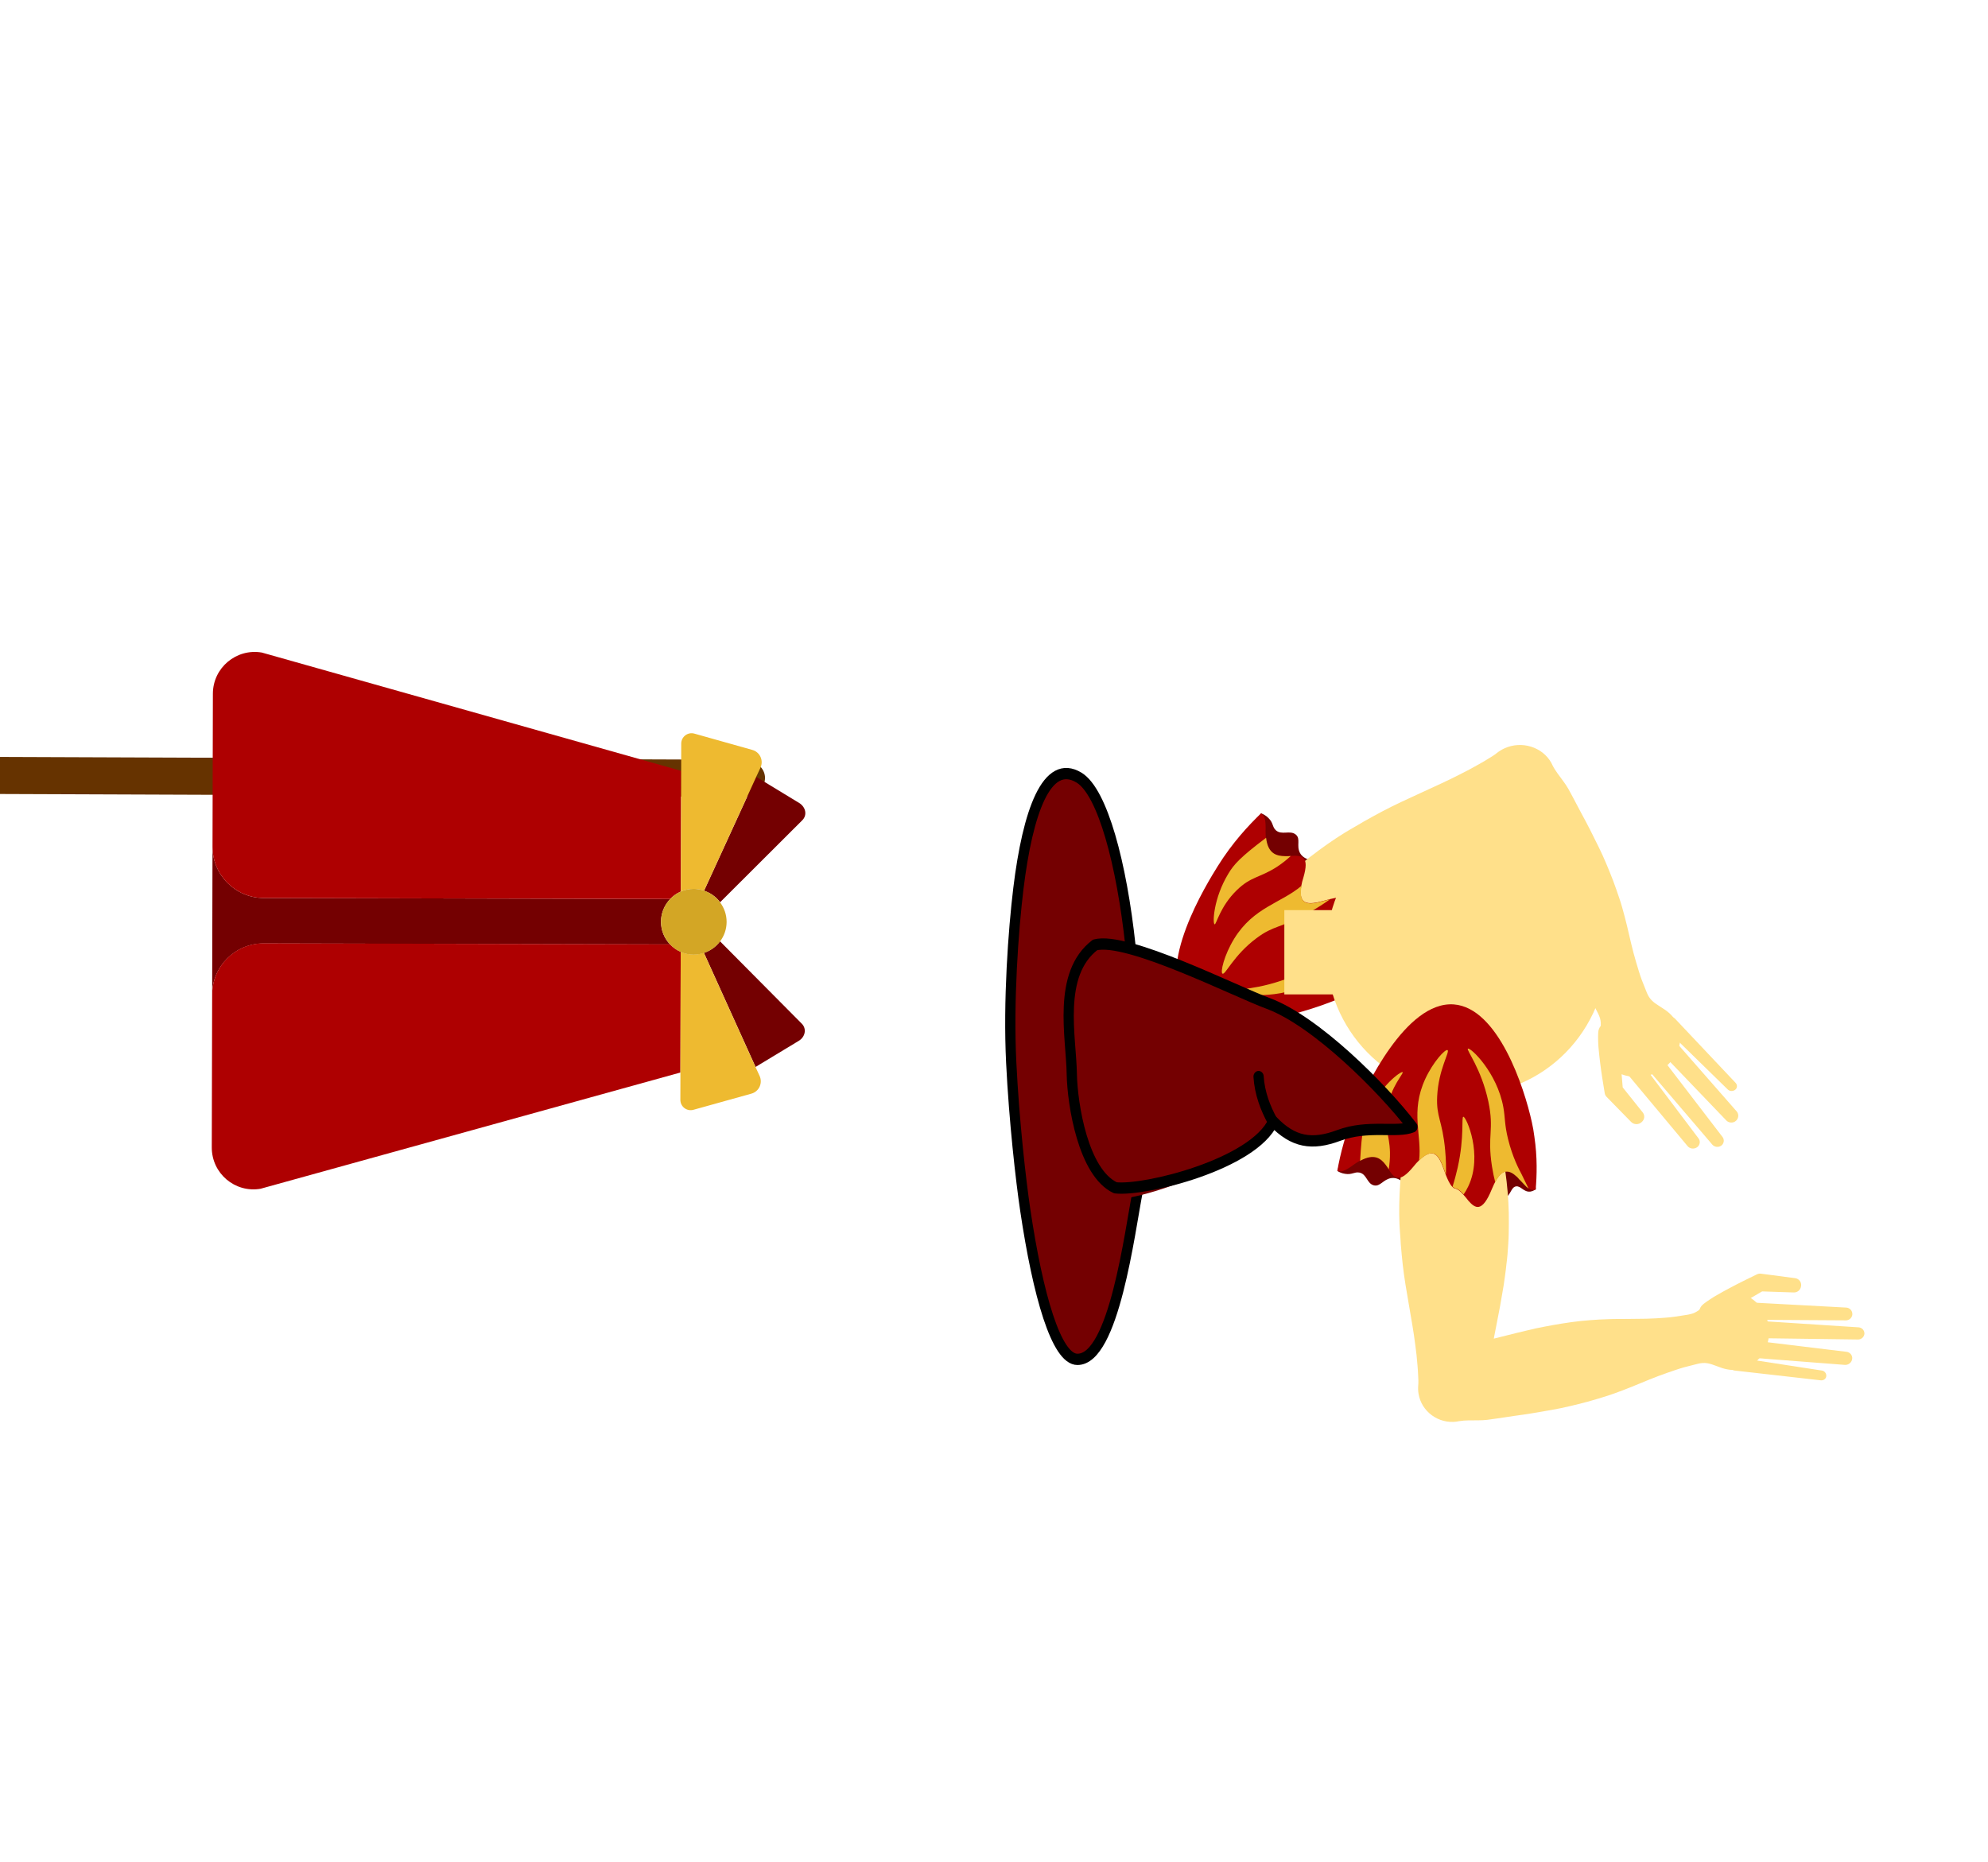
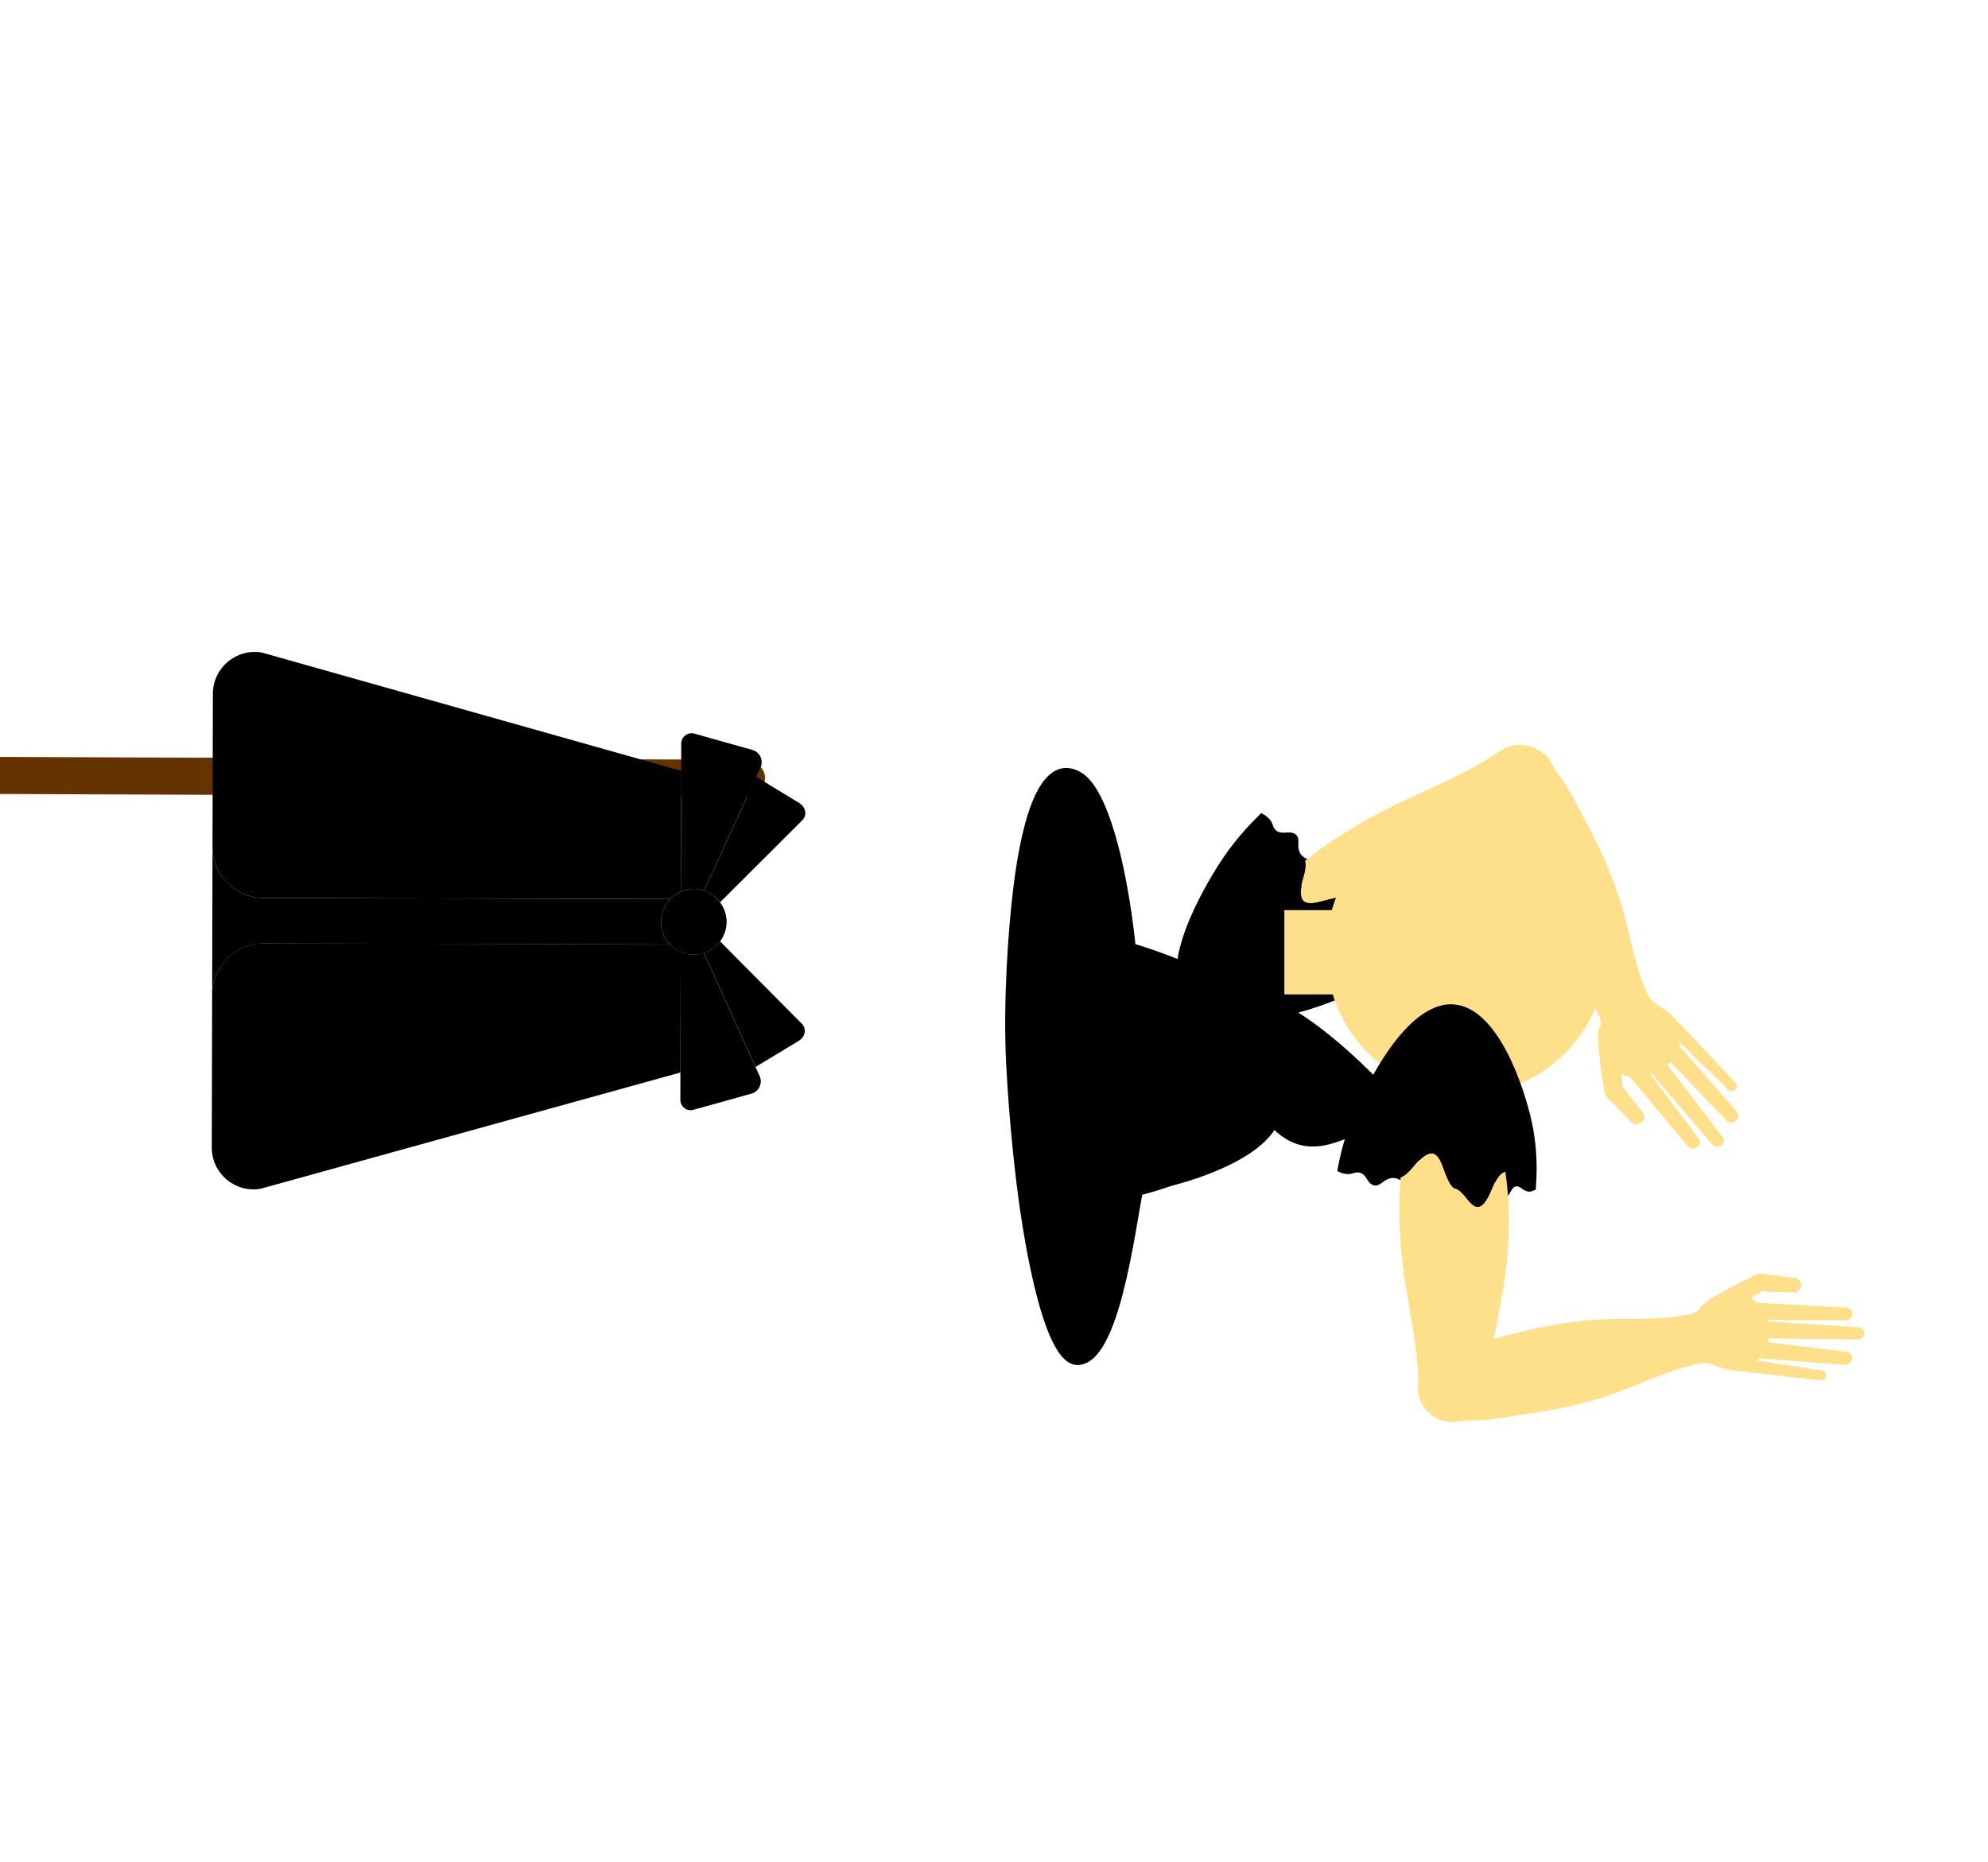
<svg xmlns="http://www.w3.org/2000/svg" viewBox="-0.623 157.057 1696.605 1588.701" width="1696.605" height="1588.701">
  <defs>
    <style type="text/css">
	.broom_stick{fill:#663300;}
	.broom_brush_light{fill:#A85D2A;}
	.player_skin_tone{fill:#ffe08a;}
-   .player_color_dark{fill:#740001;}
-   .player_color_middle{fill:#AE0001;}
-   .player_color_highlight1{fill:#EEBA30;}
-   .player_color_highlight2{fill:#D3A625;}
+   .player_color_dark{}
+   .player_color_middle{}
+   .player_color_highlight1{}
+   .player_color_highlight2{}
  .player_color_background{fill:#000000;}
  .player_color_stroke{stroke:#000000;}
  .player_color_no_fill{fill:none;}
</style>
  </defs>
  <g id="g-1" transform="matrix(0.265889, 1.613601, 1.712231, -0.28214, 978.8373, 844.9077)" style="transform-origin: 90.384px 24.546px;">
    <path id="path-1" class="player_color_dark" d="M13.5,54.5c0.6,0.9,1.5,2.1,3,3.1c3,2.1,4.8,1.1,6.9,2.6c3.3,2.4,1,7,4,9.4 c2.6,2.1,5.7-0.7,9.7,0.5c4.4,1.4,5.2,6.3,8.4,12.1c1.4,2.6,10.5,18.6,22.2,19.4c3.8,0.3,7-1.1,11.6,1c2.8,1.3,3.6,2.8,6,2.9 c4.1,0.2,5.8-3.8,8.5-3c2.5,0.8,2.2,4.5,5.5,5.7c1.2,0.4,2.4,0.3,3.2,0.1c2.2-6.4,5.2-18,2-31.1c-7.1-29-40.5-50-62-43.6 c-6.2,1.9-18.7,8.2-28,19.8C13.9,54,13.7,54.3,13.5,54.5z" />
    <g id="g-2">
      <path class="player_skin_tone" d="M112.7,37.1c-0.8,1.6-1.5,3.2-2.1,4.9c-0.7,1.7-1.4,3.3-2.1,5c-0.7,1.7-1.3,3.3-1.9,5 c-0.6,1.7-1.3,3.4-1.9,5.1l-3.6,10.2c-1.2,3.4-2.5,6.8-3.6,10.2c-1.2,3.4-2.3,6.8-3.5,10.3c-1.2,3.4-2.3,6.9-3.5,10.3 c-2.4,6.8-5.2,13.5-8.4,19.9l-1.2,2.4l-1.2,2.4c-0.8,1.6-1.7,3.2-2.6,4.8c-1.8,3.2-3.6,6.3-5.6,9.3c-1.9,3.1-4,6.1-6,9.1 c-2.1,3-4.3,5.9-6.4,8.9l-6.6,8.8c-2.2,2.9-4.4,5.8-6.5,8.8c-2.1,2.9-4.2,5.9-6.2,8.9c-1,1.5-2,3-3,4.5c-1,1.5-2,3-2.7,4.7 l-11.3-25.7c3.1,0.7,6.5,0.7,9.7,1c1.6,0.1,3.3,0.3,4.8,0.6l4.7,1l9.5,2c3.2,0.7,6.3,1.3,9.5,2c3.2,0.7,6.3,1.4,9.4,2.1 c3.1,0.8,6.2,1.6,9.3,2.5c3.1,0.9,6.2,1.8,9.2,2.8c3.1,1,6.1,2.1,9.1,3.3c3,1.2,6,2.4,9,3.8c3,1.3,5.9,2.8,8.9,4.2 c3,1.4,5.9,2.8,8.9,4.2c3,1.4,6,2.6,9,3.8c3,1.2,6.1,2.2,9.2,3.1l2.3,0.7c0.8,0.2,1.6,0.4,2.4,0.5c1.6,0.2,3.3,0,5.1-0.5 c1.8-0.5,3.6-1.1,5.4-1.6c1.8-0.5,3.5-0.7,5.2-0.7c1.7,0,3.3,0.2,4.8,0.6c1.6,0.4,3.1,0.9,4.5,1.9c9.5,6.9,11.6,20.1,4.7,29.6 c-3.6,5-9.1,7.9-14.7,8.6c-1.7,0.2-3.3-0.1-4.9-0.5c-1.5-0.4-3-1.1-4.5-1.9c-1.5-0.8-2.8-1.8-4.2-3.1c-1.3-1.3-2.6-2.7-3.9-4 c-1.3-1.3-2.7-2.3-4.2-2.9c-0.7-0.3-1.5-0.5-2.3-0.7l-2.4-0.5c-3.1-0.7-6.3-1.3-9.5-1.7c-3.2-0.4-6.4-0.8-9.7-1.1 c-3.3-0.3-6.5-0.5-9.8-0.7c-3.3-0.2-6.6-0.4-9.8-0.7c-3.3-0.3-6.5-0.6-9.7-1.1c-3.2-0.5-6.4-1-9.6-1.6c-3.2-0.6-6.3-1.3-9.5-2 c-3.1-0.7-6.3-1.5-9.4-2.4c-3.1-0.9-6.2-1.8-9.3-2.7c-3.1-0.9-6.1-1.9-9.2-2.9l-9.2-2.9l-4.6-1.5c-1.5-0.5-3-1.2-4.5-1.9 c-3-1.4-5.9-3-9-3.9l-1.4-0.4C3.2,196.3-2,186.7,0.7,177.6c0.4-1.4,1-2.7,1.7-3.9c0.9-1.5,1.6-3.1,2.3-4.8c0.7-1.6,1.4-3.3,2-4.9 c1.3-3.3,2.5-6.6,3.6-10c2.3-6.7,4.2-13.6,6.2-20.4c1-3.4,2-6.8,3-10.2l1.6-5.1l1.7-5c1.2-3.3,2.4-6.6,3.7-9.9 c0.7-1.6,1.3-3.2,2-4.9l1-2.5l1-2.4c2.8-6.4,6-12.6,9.5-18.7l5.2-9.1c1.8-3,3.5-6.1,5.2-9.2c1.7-3.1,3.3-6.2,4.9-9.3l4.8-9.4 c1.6-3.1,3.1-6.3,4.5-9.5c0.7-1.6,1.4-3.2,2-4.8c0.7-1.6,1.3-3.3,1.9-5C73,6.4,86.8,0,99.2,4.5c12.4,4.5,18.9,18.3,14.3,30.7 C113.3,35.8,113,36.5,112.7,37.1z" />
    </g>
    <g id="g-3">
      <path class="player_skin_tone" d="M207.4,261.4l-43.2-25.3c-2.1-1.3-2.9-4-1.6-6.2s4-2.9,6.2-1.6c0.1,0,0.1,0.1,0.2,0.1l42.1,27.2 c1.6,1,2.1,3.2,1,4.7C211.1,261.8,209,262.3,207.4,261.4z" />
    </g>
    <g id="g-4">
      <path class="player_skin_tone" d="M199.9,215.7l-15.9-8.4l2.5,0.6h0c-5,0.4-10,0.7-14.9,1.2c-2.5,0.2-4.9,0.5-7.3,0.9c-1.2,0.2-2.4,0.4-3.5,0.6 c-0.6,0.1-1.1,0.2-1.7,0.3c-0.6,0.1-1,0.3-1.5,0.4l-0.4,0.1c-3,0.7-6-1.1-6.7-4.1c-0.7-3,1.1-6,4.1-6.7c0.1,0,0.2,0,0.3-0.1 c0.7-0.1,1.5-0.3,2.2-0.4c0.7-0.1,1.4-0.2,2.1-0.3c1.4-0.2,2.7-0.3,4-0.4c2.6-0.2,5.2-0.3,7.8-0.4c5.1-0.2,10.2-0.2,15.3-0.2h0 h0.4c0.8,0,1.5,0.2,2.1,0.6l15,9.9c1.7,1.1,2.2,3.4,1,5.1C203.7,216.1,201.6,216.6,199.9,215.7z" />
    </g>
    <g id="g-5">
      <path class="player_skin_tone" d="M218,240.7l-42.9-21.2c-2.2-1.1-3.1-3.8-2-6c1.1-2.2,3.8-3.1,6-2c0.1,0,0.1,0.1,0.2,0.1l41.8,23.2 c1.6,0.9,2.2,2.9,1.3,4.6C221.5,240.9,219.6,241.5,218,240.7z" />
    </g>
    <g id="g-6">
      <path class="player_skin_tone" d="M219.4,252.5l-45.1-22.7c-2.2-1.1-3.1-3.8-2-6s3.8-3.1,6-2c0.1,0,0.1,0.1,0.2,0.1l43.9,25 c1.5,0.9,2.1,2.8,1.2,4.4C222.7,252.7,220.9,253.2,219.4,252.5z" />
    </g>
    <g id="g-7">
      <path class="player_skin_tone" d="M192.5,263.1l-38.1-24.2c-1.6-1-2.1-3.2-1.1-4.8s3.2-2.1,4.8-1.1c0,0,0.1,0.1,0.1,0.1l37.1,25.7 c1.2,0.8,1.5,2.5,0.7,3.7C195.3,263.6,193.7,263.9,192.5,263.1z" />
    </g>
    <g id="g-8">
      <path class="player_color_middle" d="M115.9,76c-0.6,2.5-1.3,5-2.1,7.3c-3.3,10.5-7.8,19-11.5,25.2c-0.3,0-0.7-0.1-1.2-0.4c-0.8-0.4-1.4-1-1.8-1.7 c-0.9-1.6-1.3-3.8-2.2-6.6l0,0c-0.2-0.5-0.4-1.1-0.6-1.7c-0.9-2.3-2.1-4.2-4-4.9c-1.7-0.6-4-0.1-7.5,2.5c-0.6,0.4-1.2,0.9-1.9,1.5 c-0.4,0.3-0.8,0.7-1.3,1.1c-10,9-12.2,5.2-13.6,0.1c-0.3-1.3-0.6-2.8-1-4.1c-0.6-2.2-1.4-4.1-2.8-4.9c0,0,0,0,0-0.1 c-0.2-0.3-0.4-0.7-0.6-1.2c-0.6-1.8-0.5-4.4-0.3-7.1c0.2-2.1,0.5-4.4,0.6-6.4c0.2-5.4-1.1-9.4-10-6.4c-1.2,0.4-2.5,0.9-3.9,1.6 c-5.3,2.4-8.2,2.7-9.8,1.7c-1.8-1-2.2-3.5-2.5-6.2c-0.1-0.9-0.2-1.8-0.4-2.7c0,0,0,0,0,0c-0.8-4.2-2.7-8.2-11.1-7.8 c-1.1,0.1-2.3,0.2-3.5,0.4c0,0-5.6,1.2-7.7,0.3c-0.7-0.3-1.2-0.7-1.2-0.7c-0.2-0.1-0.4-0.3-0.5-0.4c5.1-7,12.7-16.3,23.6-25.3 c7.5-6.2,47.1-39,69.1-26.2C126.2,14.6,120.3,57.8,115.9,76z" />
    </g>
    <path id="path-2" class="player_color_highlight1" d="M42.4,57.8c-1.3,2.8-2.8,5.3-4.4,7.6c-0.1-0.9-0.2-1.8-0.4-2.7c0,0,0,0,0,0 c-0.8-4.2-2.7-8.2-11.1-7.8c7.8-14,10.9-17.7,15.3-21.2c11.4-9.2,24.3-11.7,24.9-10.7C67.1,23.8,58,27,51,36.5 C45.1,44.4,46.6,48.7,42.4,57.8z" />
    <path id="path-3" class="player_color_highlight1" d="M71.4,91.6c-1.4,1.1-2.7,2-4,2.7c-0.6-2.2-1.4-4.1-2.8-4.9c0,0,0,0,0-0.1 c-0.2-0.3-0.4-0.7-0.6-1.2c2.2-2.3,4.6-5.1,6.7-7.7c10.5-13.2,13.2-23,14.3-22.6C86.4,58.4,85.6,80.3,71.4,91.6z" />
    <path id="path-4" class="player_color_highlight1" d="M54.2,68.3c7.3-11.4,6.9-24.9,21.5-36.9c7.7-6.3,16.3-9.6,17.1-8.5c0.9,1.3-8.6,6.9-15.4,19.3 c-5.3,9.6-3,12.4-8.6,27.2c-1.7,4.5-3.5,8.4-5.2,11.6c0.2-2.1,0.5-4.4,0.6-6.4C64.4,69.2,63.1,65.3,54.2,68.3z" />
    <path id="path-5" class="player_color_highlight1" d="M105.9,62.6c-1.5,5.3-3.3,8-5,15.8c-2.1,9.7-1.8,17.1-1.7,19.7c0,2.2,0,5.1,0,8.3 c-0.9-1.6-1.3-3.8-2.3-6.5l0,0c-0.2-0.5-0.2-1.1-0.5-1.7c-0.9-2.3-2-4.2-3.9-4.9c-1.7-0.6-4-0.1-7.5,2.5c0.5-2.5,1.2-5.2,2.1-8.2 c4.9-15.9,9.4-16.4,13.1-31.2c4.3-17.4,1.3-29.4,2.5-29.5C104.2,26.7,111,44.7,105.9,62.6z" />
  </g>
  <g transform="matrix(0.9915621, 0.5278691, -0.514539, 0.9665181, -268.9602, -400.5514)" style="transform-origin: 793.97px 1456.83px;">
    <path class="player_color_dark" d="M 673.159 1392.219 C 676.429 1397.634 680.396 1402.596 684.959 1406.979 C 719.339 1439.839 768.499 1454.359 807.229 1481.539 C 853.929 1514.319 882.909 1557.139 922.009 1596.539 C 959.319 1634.189 980.009 1607.949 964.359 1563.759 C 944.359 1507.189 900.829 1461.759 859.769 1419.589 C 822.439 1381.299 781.129 1321.059 729.039 1303.199 C 666.449 1281.719 646.749 1348.689 673.159 1392.219 Z" style="transform-box: fill-box; transform-origin: 50% 50%;" transform="matrix(-0.298345, 0.954458, -0.954458, -0.298345, -0.000114, -0.000111)" />
    <path class="player_color_background" d="M 900.117 1553.863 C 861.017 1514.413 832.037 1471.593 785.337 1438.863 C 746.607 1411.683 697.447 1397.163 663.067 1364.303 C 658.504 1359.92 654.537 1354.958 651.267 1349.543 C 644.973 1339.062 641.169 1327.276 640.147 1315.093 C 638.804 1331.667 642.693 1348.245 651.267 1362.493 C 654.537 1367.908 658.504 1372.87 663.067 1377.253 C 697.447 1410.113 746.607 1424.633 785.337 1451.813 C 832.037 1484.593 861.017 1527.413 900.117 1566.813 C 931.257 1598.333 950.857 1585.203 947.327 1554.333 C 944.457 1575.193 926.417 1580.403 900.117 1553.863 Z" style="transform-box: fill-box; transform-origin: 50% 50%;" transform="matrix(-0.298345, 0.954458, -0.954458, -0.298345, -0.000045, -0.000009)" />
    <path class="player_color_background" d="M 710.383 1565.344 C 710.383 1584.224 684.383 1589.404 645.783 1589.404 C 607.183 1589.404 558.383 1584.224 558.383 1565.344 C 558.383 1546.464 558.383 1514.044 627.383 1514.044 C 671.783 1514.044 710.383 1546.454 710.383 1565.344 Z" style="transform-box: fill-box; transform-origin: 50% 50%;" transform="matrix(-0.298345, 0.954458, -0.954458, -0.298345, 0.000018, 0.000076)" />
  </g>
  <g transform="matrix(1.014335, -0.5492271, -0.546617, -1.009515, -277.5495, -575.0952)" style="transform-origin: 793.97px 1456.83px;">
    <path class="player_color_dark" d="M 673.159 1392.219 C 676.429 1397.634 680.396 1402.596 684.959 1406.979 C 719.339 1439.839 768.499 1454.359 807.229 1481.539 C 853.929 1514.319 882.909 1557.139 922.009 1596.539 C 959.319 1634.189 980.009 1607.949 964.359 1563.759 C 944.359 1507.189 900.829 1461.759 859.769 1419.589 C 822.439 1381.299 781.129 1321.059 729.039 1303.199 C 666.449 1281.719 646.749 1348.689 673.159 1392.219 Z" style="transform-box: fill-box; transform-origin: 50% 50%;" transform="matrix(-0.298345, 0.954458, -0.954458, -0.298345, -0.000114, -0.000111)" />
    <path class="player_color_background" d="M 900.117 1553.863 C 861.017 1514.413 832.037 1471.593 785.337 1438.863 C 746.607 1411.683 697.447 1397.163 663.067 1364.303 C 658.504 1359.92 654.537 1354.958 651.267 1349.543 C 644.973 1339.062 641.169 1327.276 640.147 1315.093 C 638.804 1331.667 642.693 1348.245 651.267 1362.493 C 654.537 1367.908 658.504 1372.87 663.067 1377.253 C 697.447 1410.113 746.607 1424.633 785.337 1451.813 C 832.037 1484.593 861.017 1527.413 900.117 1566.813 C 931.257 1598.333 950.857 1585.203 947.327 1554.333 C 944.457 1575.193 926.417 1580.403 900.117 1553.863 Z" style="transform-box: fill-box; transform-origin: 50% 50%;" transform="matrix(-0.298345, 0.954458, -0.954458, -0.298345, -0.000045, -0.000009)" />
    <path class="player_color_background" d="M 710.383 1565.344 C 710.383 1584.224 684.383 1589.404 645.783 1589.404 C 607.183 1589.404 558.383 1584.224 558.383 1565.344 C 558.383 1546.464 558.383 1514.044 627.383 1514.044 C 671.783 1514.044 710.383 1546.454 710.383 1565.344 Z" style="transform-box: fill-box; transform-origin: 50% 50%;" transform="matrix(-0.298345, 0.954458, -0.954458, -0.298345, 0.000018, 0.000076)" />
  </g>
  <g transform="matrix(0.4133388, 0.496884, -0.4826302, 0.4014829, -27.43809, -0.9418578)" style="transform-origin: 829.174px 952.349px;">
    <g>
      <path class="broom_stick" d="M1648.1,3.4c0.9,0.6,1.8,1.2,2.6,2c10.2,9.1,10.2,26.8-0.1,39.4l-1024,1257.6c-10.3,12.6-26.9,15.5-37.1,6.4 c-10.2-9.1-10.2-26.8,0.1-39.4l1024-1257.6C1623,0.1,1637.9-3.3,1648.1,3.4z" />
    </g>
    <path class="broom_stick" d="M290.1,1443.3c39.5-59.1,265.3-156.4,281.5-163.4c4.2-10.3,23.7-57.6,34.9-82.9c12.6-28.5,44.1-81,39.6-68 c-5.1,15.1-40.3,79.4-22.3,59.8c5.3-5.8,13.5-12.4,21.6-18.2c16-11.4,31.8-19.4,25.2-10.7c-10.5,13.8-20.8,51-28.5,63.1 c-11.9,18.7,62.5-32.6,53.7-18.8c-7,11.1-7.8,23.4-8.4,33.3c-0.1,2.2-0.3,4.3-0.5,6.2c-1.3,11.5,55-25.2,42.7-11.3 c-12.2,13.7-82.3,70.2-119.5,83.3c-1.8,11.2-11.3,69.5-30.4,127.7c-21.2,64.8-96.6,167.8-96.6,167.8l20.7-75.9 c0,0-18.2,44.5-54.4,111.8c-33.2,61.6-135.7,128.8-218.7,182.6c-4.5,2.9-33.7,14.6-57,23.7c-16.3,6.4-29.6,11.5-29.6,11.5l1.2-2 l28.9-47.9c0,0-104.6,58.8-151.7,79.5c0,0,0,0,0,0c-9,4-15.9,6.5-19.6,7c-2.8,0.4-3.7-0.5-2.1-2.9c0.6-0.9,1.5-2,2.8-3.4 c97.3-101.2,158.4-215.8,158.4-215.8s-67.6,70.4-62.1,54.6c27.6-78.7,138.3-183.8,138.3-183.8s-46.6,10.6-41.1,1.8 c34.3-55.4,134.6-106.3,136.2-107.1C332.1,1444.9,284.1,1452.3,290.1,1443.3z" />
    <path class="broom_brush_light" d="M290.1,1443.3c39.5-59.1,265.3-156.4,281.5-163.4c4.2-10.3,23.7-57.6,34.9-82.9c12.6-28.5,44.1-81,39.6-68 c-5.1,15.1-40.3,79.4-22.3,59.8c5.3-5.8,13.5-12.4,21.6-18.2c-0.6,0.8-1.3,1.5-2,2c-16.1,11.1-62.7,113.2-71.7,123 c-8.9,9.7-183.5,113.8-212.3,140.8c-28.8,27.1,26.4,4.9,26.4,4.9s-77,62.5-100.2,93.9c-22.8,30.9-68.8,78.6-70.2,80.1 c1.7-1.1,42.7-27.5,24.9-7.9c-18.1,20-37,99.8-65.2,148.2c-24.7,42.3-106.5,109.2-152.5,138.9c0,0,0,0,0,0 c-6.6,4.2-12.4,7.7-17.2,10.2l-2.3-3.3l-2.1-2.9c0.6-0.9,1.5-2,2.8-3.4c97.3-101.2,158.4-215.8,158.4-215.8s-67.6,70.4-62.1,54.6 c27.6-78.7,138.3-183.8,138.3-183.8s-46.6,10.6-41.1,1.8c34.3-55.4,134.6-106.3,136.2-107.1 C332.1,1444.9,284.1,1452.3,290.1,1443.3z" />
    <path class="broom_brush_light" d="M230.7,1829.7c-4.5,2.9-33.7,14.6-57,23.7c75.4-54.7,176.1-128.9,212.9-188.3c36.8-59.4,26.8-11.8,26.8-11.8 s87.2-166.5,91.9-157.8c4.8,8.7-1.5,42.1,28.4-10.8c30-52.9,64.3-144.7,67.9-159.5c0.8-3.2,3.1-7.1,6.4-11.6 c12.2-16.5,38.5-39.6,56.2-52.9c10.1-7.6,17.7-16.1,23.1-23.1c-0.1,2.2-0.3,4.3-0.5,6.2c-1.3,11.5,55-25.2,42.7-11.3 c-12.2,13.7-82.3,70.2-119.5,83.3c-1.8,11.2-11.3,69.5-30.4,127.7c-21.2,64.8-96.6,167.8-96.6,167.8l20.7-75.9 c0,0-18.2,44.5-54.4,111.8C416.2,1708.7,313.7,1775.9,230.7,1829.7z" />
    <path d="M614.9,1319c-11.5-13.4-22.1-27.9-37.5-36.7" style="fill:none;stroke:#663300;stroke-width:7;stroke-linecap:round;stroke-miterlimit:10;" />
    <path d="M631.3,1309.2c-13.4-11.3-26.1-23.8-42.8-30" style="fill:none;stroke:#512500;stroke-width:7;stroke-linecap:round;stroke-miterlimit:10;" />
    <path d="M618.9,1307.7c-8.4-15.9-15.8-32.8-28.8-45" style="fill:none;stroke:#663300;stroke-width:7;stroke-linecap:round;stroke-miterlimit:10;" />
  </g>
  <g transform="matrix(1.017423, 0, 0, 1.394489, -10.7802, -385.5818)" style="">
    <ellipse class="player_skin_tone" cx="1240.182" cy="971.111" rx="117.849" ry="87.904" />
    <rect class="player_skin_tone" x="1087.302" y="946.233" width="43.281" height="51.582" />
  </g>
  <g id="j_1_" transform="matrix(1.470486, -0.715597, 0.715597, 1.470486, 1081.885, 1086.142)" style="transform-origin: 112.004px 131.757px;">
    <path id="y_602_" class="player_color_dark" d="M13.5,54.5c0.6,0.9,1.5,2.1,3,3.1c3,2.1,4.8,1.1,6.9,2.6c3.3,2.4,1,7,4,9.4 c2.6,2.1,5.7-0.7,9.7,0.5c4.4,1.4,5.2,6.3,8.4,12.1c1.4,2.6,10.5,18.6,22.2,19.4c3.8,0.3,7-1.1,11.6,1c2.8,1.3,3.6,2.8,6,2.9 c4.1,0.2,5.8-3.8,8.5-3c2.5,0.8,2.2,4.5,5.5,5.7c1.2,0.4,2.4,0.3,3.2,0.1c2.2-6.4,5.2-18,2-31.1c-7.1-29-40.5-50-62-43.6 c-6.2,1.9-18.7,8.2-28,19.8C13.9,54,13.7,54.3,13.5,54.5z" />
    <g id="y_600_">
      <path class="player_skin_tone" d="M112.7,37.1c-0.8,1.6-1.5,3.2-2.1,4.9c-0.7,1.7-1.4,3.3-2.1,5c-0.7,1.7-1.3,3.3-1.9,5 c-0.6,1.7-1.3,3.4-1.9,5.1l-3.6,10.2c-1.2,3.4-2.5,6.8-3.6,10.2c-1.2,3.4-2.3,6.8-3.5,10.3c-1.2,3.4-2.3,6.9-3.5,10.3 c-2.4,6.8-5.2,13.5-8.4,19.9l-1.2,2.4l-1.2,2.4c-0.8,1.6-1.7,3.2-2.6,4.8c-1.8,3.2-3.6,6.3-5.6,9.3c-1.9,3.1-4,6.1-6,9.1 c-2.1,3-4.3,5.9-6.4,8.9l-6.6,8.8c-2.2,2.9-4.4,5.8-6.5,8.8c-2.1,2.9-4.2,5.9-6.2,8.9c-1,1.5-2,3-3,4.5c-1,1.5-2,3-2.7,4.7 l-11.3-25.7c3.1,0.7,6.5,0.7,9.7,1c1.6,0.1,3.3,0.3,4.8,0.6l4.7,1l9.5,2c3.2,0.7,6.3,1.3,9.5,2c3.2,0.7,6.3,1.4,9.4,2.1 c3.1,0.8,6.2,1.6,9.3,2.5c3.1,0.9,6.2,1.8,9.2,2.8c3.1,1,6.1,2.1,9.1,3.3c3,1.2,6,2.4,9,3.8c3,1.3,5.9,2.8,8.9,4.2 c3,1.4,5.9,2.8,8.9,4.2c3,1.4,6,2.6,9,3.8c3,1.2,6.1,2.2,9.2,3.1l2.3,0.7c0.8,0.2,1.6,0.4,2.4,0.5c1.6,0.2,3.3,0,5.1-0.5 c1.8-0.5,3.6-1.1,5.4-1.6c1.8-0.5,3.5-0.7,5.2-0.7c1.7,0,3.3,0.2,4.8,0.6c1.6,0.4,3.1,0.9,4.5,1.9c9.5,6.9,11.6,20.1,4.7,29.6 c-3.6,5-9.1,7.9-14.7,8.6c-1.7,0.2-3.3-0.1-4.9-0.5c-1.5-0.4-3-1.1-4.5-1.9c-1.5-0.8-2.8-1.8-4.2-3.1c-1.3-1.3-2.6-2.7-3.9-4 c-1.3-1.3-2.7-2.3-4.2-2.9c-0.7-0.3-1.5-0.5-2.3-0.7l-2.4-0.5c-3.1-0.7-6.3-1.3-9.5-1.7c-3.2-0.4-6.4-0.8-9.7-1.1 c-3.3-0.3-6.5-0.5-9.8-0.7c-3.3-0.2-6.6-0.4-9.8-0.7c-3.3-0.3-6.5-0.6-9.7-1.1c-3.2-0.5-6.4-1-9.6-1.6c-3.2-0.6-6.3-1.3-9.5-2 c-3.1-0.7-6.3-1.5-9.4-2.4c-3.1-0.9-6.2-1.8-9.3-2.7c-3.1-0.9-6.1-1.9-9.2-2.9l-9.2-2.9l-4.6-1.5c-1.5-0.5-3-1.2-4.5-1.9 c-3-1.4-5.9-3-9-3.9l-1.4-0.4C3.2,196.3-2,186.7,0.7,177.6c0.4-1.4,1-2.7,1.7-3.9c0.9-1.5,1.6-3.1,2.3-4.8c0.7-1.6,1.4-3.3,2-4.9 c1.3-3.3,2.5-6.6,3.6-10c2.3-6.7,4.2-13.6,6.2-20.4c1-3.4,2-6.8,3-10.2l1.6-5.1l1.7-5c1.2-3.3,2.4-6.6,3.7-9.9 c0.7-1.6,1.3-3.2,2-4.9l1-2.5l1-2.4c2.8-6.4,6-12.6,9.5-18.7l5.2-9.1c1.8-3,3.5-6.1,5.2-9.2c1.7-3.1,3.3-6.2,4.9-9.3l4.8-9.4 c1.6-3.1,3.1-6.3,4.5-9.5c0.7-1.6,1.4-3.2,2-4.8c0.7-1.6,1.3-3.3,1.9-5C73,6.4,86.8,0,99.2,4.5c12.4,4.5,18.9,18.3,14.3,30.7 C113.3,35.8,113,36.5,112.7,37.1z" />
    </g>
    <g id="k_1599_">
      <path class="player_skin_tone" d="M207.4,261.4l-43.2-25.3c-2.1-1.3-2.9-4-1.6-6.2s4-2.9,6.2-1.6c0.1,0,0.1,0.1,0.2,0.1l42.1,27.2 c1.6,1,2.1,3.2,1,4.7C211.1,261.8,209,262.3,207.4,261.4z" />
    </g>
    <g id="k_1597_">
      <path class="player_skin_tone" d="M199.9,215.7l-15.9-8.4l2.5,0.6h0c-5,0.4-10,0.7-14.9,1.2c-2.5,0.2-4.9,0.5-7.3,0.9c-1.2,0.2-2.4,0.4-3.5,0.6 c-0.6,0.1-1.1,0.2-1.7,0.3c-0.6,0.1-1,0.3-1.5,0.4l-0.4,0.1c-3,0.7-6-1.1-6.7-4.1c-0.7-3,1.1-6,4.1-6.7c0.1,0,0.2,0,0.3-0.1 c0.7-0.1,1.5-0.3,2.2-0.4c0.7-0.1,1.4-0.2,2.1-0.3c1.4-0.2,2.7-0.3,4-0.4c2.6-0.2,5.2-0.3,7.8-0.4c5.1-0.2,10.2-0.2,15.3-0.2h0 h0.4c0.8,0,1.5,0.2,2.1,0.6l15,9.9c1.7,1.1,2.2,3.4,1,5.1C203.7,216.1,201.6,216.6,199.9,215.7z" />
    </g>
    <g id="k_1595_">
      <path class="player_skin_tone" d="M218,240.7l-42.9-21.2c-2.2-1.1-3.1-3.8-2-6c1.1-2.2,3.8-3.1,6-2c0.1,0,0.1,0.1,0.2,0.1l41.8,23.2 c1.6,0.9,2.2,2.9,1.3,4.6C221.5,240.9,219.6,241.5,218,240.7z" />
    </g>
    <g id="k_1593_">
      <path class="player_skin_tone" d="M219.4,252.5l-45.1-22.7c-2.2-1.1-3.1-3.8-2-6s3.8-3.1,6-2c0.1,0,0.1,0.1,0.2,0.1l43.9,25 c1.5,0.9,2.1,2.8,1.2,4.4C222.7,252.7,220.9,253.2,219.4,252.5z" />
    </g>
    <g id="k_10_">
      <path class="player_skin_tone" d="M192.5,263.1l-38.1-24.2c-1.6-1-2.1-3.2-1.1-4.8s3.2-2.1,4.8-1.1c0,0,0.1,0.1,0.1,0.1l37.1,25.7 c1.2,0.8,1.5,2.5,0.7,3.7C195.3,263.6,193.7,263.9,192.5,263.1z" />
    </g>
    <g id="y_598_">
      <path class="player_color_middle" d="M115.9,76c-0.6,2.5-1.3,5-2.1,7.3c-3.3,10.5-7.8,19-11.5,25.2c-0.3,0-0.7-0.1-1.2-0.4c-0.8-0.4-1.4-1-1.8-1.7 c-0.9-1.6-1.3-3.8-2.2-6.6l0,0c-0.2-0.5-0.4-1.1-0.6-1.7c-0.9-2.3-2.1-4.2-4-4.9c-1.7-0.6-4-0.1-7.5,2.5c-0.6,0.4-1.2,0.9-1.9,1.5 c-0.4,0.3-0.8,0.7-1.3,1.1c-10,9-12.2,5.2-13.6,0.1c-0.3-1.3-0.6-2.8-1-4.1c-0.6-2.2-1.4-4.1-2.8-4.9c0,0,0,0,0-0.1 c-0.2-0.3-0.4-0.7-0.6-1.2c-0.6-1.8-0.5-4.4-0.3-7.1c0.2-2.1,0.5-4.4,0.6-6.4c0.2-5.4-1.1-9.4-10-6.4c-1.2,0.4-2.5,0.9-3.9,1.6 c-5.3,2.4-8.2,2.7-9.8,1.7c-1.8-1-2.2-3.5-2.5-6.2c-0.1-0.9-0.2-1.8-0.4-2.7c0,0,0,0,0,0c-0.8-4.2-2.7-8.2-11.1-7.8 c-1.1,0.1-2.3,0.2-3.5,0.4c0,0-5.6,1.2-7.7,0.3c-0.7-0.3-1.2-0.7-1.2-0.7c-0.2-0.1-0.4-0.3-0.5-0.4c5.1-7,12.7-16.3,23.6-25.3 c7.5-6.2,47.1-39,69.1-26.2C126.2,14.6,120.3,57.8,115.9,76z" />
    </g>
    <path id="y_597_" class="player_color_highlight1" d="M42.4,57.8c-1.3,2.8-2.8,5.3-4.4,7.6c-0.1-0.9-0.2-1.8-0.4-2.7c0,0,0,0,0,0 c-0.8-4.2-2.7-8.2-11.1-7.8c7.8-14,10.9-17.7,15.3-21.2c11.4-9.2,24.3-11.7,24.9-10.7C67.1,23.8,58,27,51,36.5 C45.1,44.4,46.6,48.7,42.4,57.8z" />
    <path id="y_596_" class="player_color_highlight1" d="M71.4,91.6c-1.4,1.1-2.7,2-4,2.7c-0.6-2.2-1.4-4.1-2.8-4.9c0,0,0,0,0-0.1 c-0.2-0.3-0.4-0.7-0.6-1.2c2.2-2.3,4.6-5.1,6.7-7.7c10.5-13.2,13.2-23,14.3-22.6C86.4,58.4,85.6,80.3,71.4,91.6z" />
    <path id="y_595_" class="player_color_highlight1" d="M54.2,68.3c7.3-11.4,6.9-24.9,21.5-36.9c7.7-6.3,16.3-9.6,17.1-8.5c0.9,1.3-8.6,6.9-15.4,19.3 c-5.3,9.6-3,12.4-8.6,27.2c-1.7,4.5-3.5,8.4-5.2,11.6c0.2-2.1,0.5-4.4,0.6-6.4C64.4,69.2,63.1,65.3,54.2,68.3z" />
    <path id="y_17_" class="player_color_highlight1" d="M105.9,62.6c-1.5,5.3-3.3,8-5,15.8c-2.1,9.7-1.8,17.1-1.7,19.7c0,2.2,0,5.1,0,8.3 c-0.9-1.6-1.3-3.8-2.3-6.5l0,0c-0.2-0.5-0.2-1.1-0.5-1.7c-0.9-2.3-2-4.2-3.9-4.9c-1.7-0.6-4-0.1-7.5,2.5c0.5-2.5,1.2-5.2,2.1-8.2 c4.9-15.9,9.4-16.4,13.1-31.2c4.3-17.4,1.3-29.4,2.5-29.5C104.2,26.7,111,44.7,105.9,62.6z" />
  </g>
  <g id="ñÇñ_x40_égÇ_xA2_ÇÃèóÇÃéq" transform="matrix(1.093604, 0, 0, 1.206147, 944.6375, 819.1905)" style="">
    <g style="transform-origin: 185.171px 139.822px;" transform="matrix(0.194772, 1.112015, -1.112015, 0.194772, 190.5093, -44.72515)">
      <g>
        <g>
          <g>
            <path class="player_color_dark player_color_stroke" d="M366.7,256.7c4.4-24.8-72-49.2-97.2-59.4c-45.6-18.6-101.5-18.6-151.7-21.4c-51.7-2.9-98.4,2.3-110.1,16.8 c-16,19.9,15.2,38.7,61.2,53.3c25.3,8,68.2,19.1,106.6,23.7c36.7,4.4,74.2,6.2,92.7,6.4C322.2,276.7,364.3,271.1,366.7,256.7z" style="stroke-linecap: round; stroke-linejoin: round; stroke-width: 7.077px;" />
            <path class="player_color_dark" d="M268.8,224.8c-16.2,11.5-61.6,6.5-80.7,5.6c-17.7-0.9-59.8-9.1-72.9-24.4c-12.4-14.4,43.1-96.1,54.7-117.7 C186.2,58,234.9,20,263.1,3.5c2.1,11.2-6.8,29.9-3.5,51.1c3,19.3-1.3,31.8-16.5,43.1C267.3,115.6,280.3,216.6,268.8,224.8z" />
            <path class="player_color_stroke player_color_no_fill" d="M242.7,98.2c-8.5,3.3-18.5,5.7-29,4.6" style="stroke-linecap: round; stroke-linejoin: round; stroke-width: 7.077px;" />
            <path class="player_color_stroke player_color_no_fill" d="M265.3,212.3c-13.1,20.3-56.5,20.3-75.5,17.4c-22.7-3.6-63.4-0.6-76.9-29.8 c-1.4-22.8,45.2-90.1,56.8-111.6C186.2,58,234.9,20,263.1,3.5c2.1,11.2-6.8,29.9-3.5,51.1c3,19.3-1.3,31.8-16.5,43.1 C267.3,115.6,270.9,192.9,265.3,212.3z" style="stroke-linecap: round; stroke-linejoin: round; stroke-width: 7.077px;" />
          </g>
        </g>
      </g>
    </g>
  </g>
  <g transform="matrix(-0.002431, 0.999997, -0.999997, -0.002431, 686.9406, 714.6962)" style="transform-origin: 229.363px 252.876px;">
    <path class="player_color_dark" d="M248.8,462V115.1c-5,4.8-11.8,7.8-19.4,7.8c-7.5,0-14.3-3-19.4-7.8V462c0,24.1-19.5,43.7-43.6,43.8v0h126.2 C268.4,505.8,248.8,486.2,248.8,462" />
    <path class="player_color_middle" d="M210,462V115.1c-2.7-2.6-4.9-5.6-6.4-9.1h-103L0.5,464.1c-3.7,21.8,13.1,41.7,35.2,41.7h130.5 c0.1,0,0.1,0,0.2,0C190.5,505.7,210,486.2,210,462" />
    <path class="player_color_middle" d="M458.2,464.1L358.1,106h-103c-1.5,3.5-3.7,6.5-6.4,9.1V462c0,24.2,19.6,43.8,43.8,43.8h3.8H423 C445.2,505.8,462,485.9,458.2,464.1" />
    <path class="player_color_dark" d="M212.7,72.5l-70.2-70c-4.3-4.3-11.2-3-14.7,2.7l-22.2,36.7l97.3,44.3C204.7,80.7,208.1,75.9,212.7,72.5" />
    <path class="player_color_highlight1" d="M203.6,106c-1.5-3.4-2.3-7.2-2.3-11.1c0-3.1,0.6-5.9,1.5-8.7l-97.3-44.3l-7.8-3.6c-6.1-2.8-13.3,0.5-15.1,7 L68.8,94.8c-1.6,5.6,2.7,11.2,8.5,11.2h23.3H203.6z" />
    <path class="player_color_dark" d="M255.9,86.2l97.3-44.3L330.9,5.2c-3.4-5.7-10.4-7-14.7-2.7l-70.2,70C250.7,75.9,254.1,80.7,255.9,86.2" />
    <path class="player_color_highlight1" d="M257.4,94.9c0,4-0.8,7.7-2.3,11.1h103h23.3c5.9,0,10.1-5.6,8.5-11.2l-13.9-49.4c-1.8-6.5-9-9.8-15.1-7 l-7.8,3.6l-97.3,44.3C256.8,89,257.4,91.9,257.4,94.9" />
    <path class="player_color_highlight2" d="M202.8,86.2c-0.9,2.8-1.5,5.6-1.5,8.7c0,4,0.8,7.7,2.3,11.1c1.5,3.5,3.7,6.5,6.4,9.1c5,4.8,11.8,7.8,19.4,7.8 c7.5,0,14.3-3,19.4-7.8c2.7-2.6,4.9-5.6,6.4-9.1c1.5-3.4,2.3-7.2,2.3-11.1c0-3.1-0.6-5.9-1.5-8.7c-1.8-5.5-5.3-10.3-9.8-13.7 c-4.7-3.5-10.4-5.6-16.7-5.6s-12,2.1-16.7,5.6C208.1,75.9,204.7,80.7,202.8,86.2" />
  </g>
</svg>
